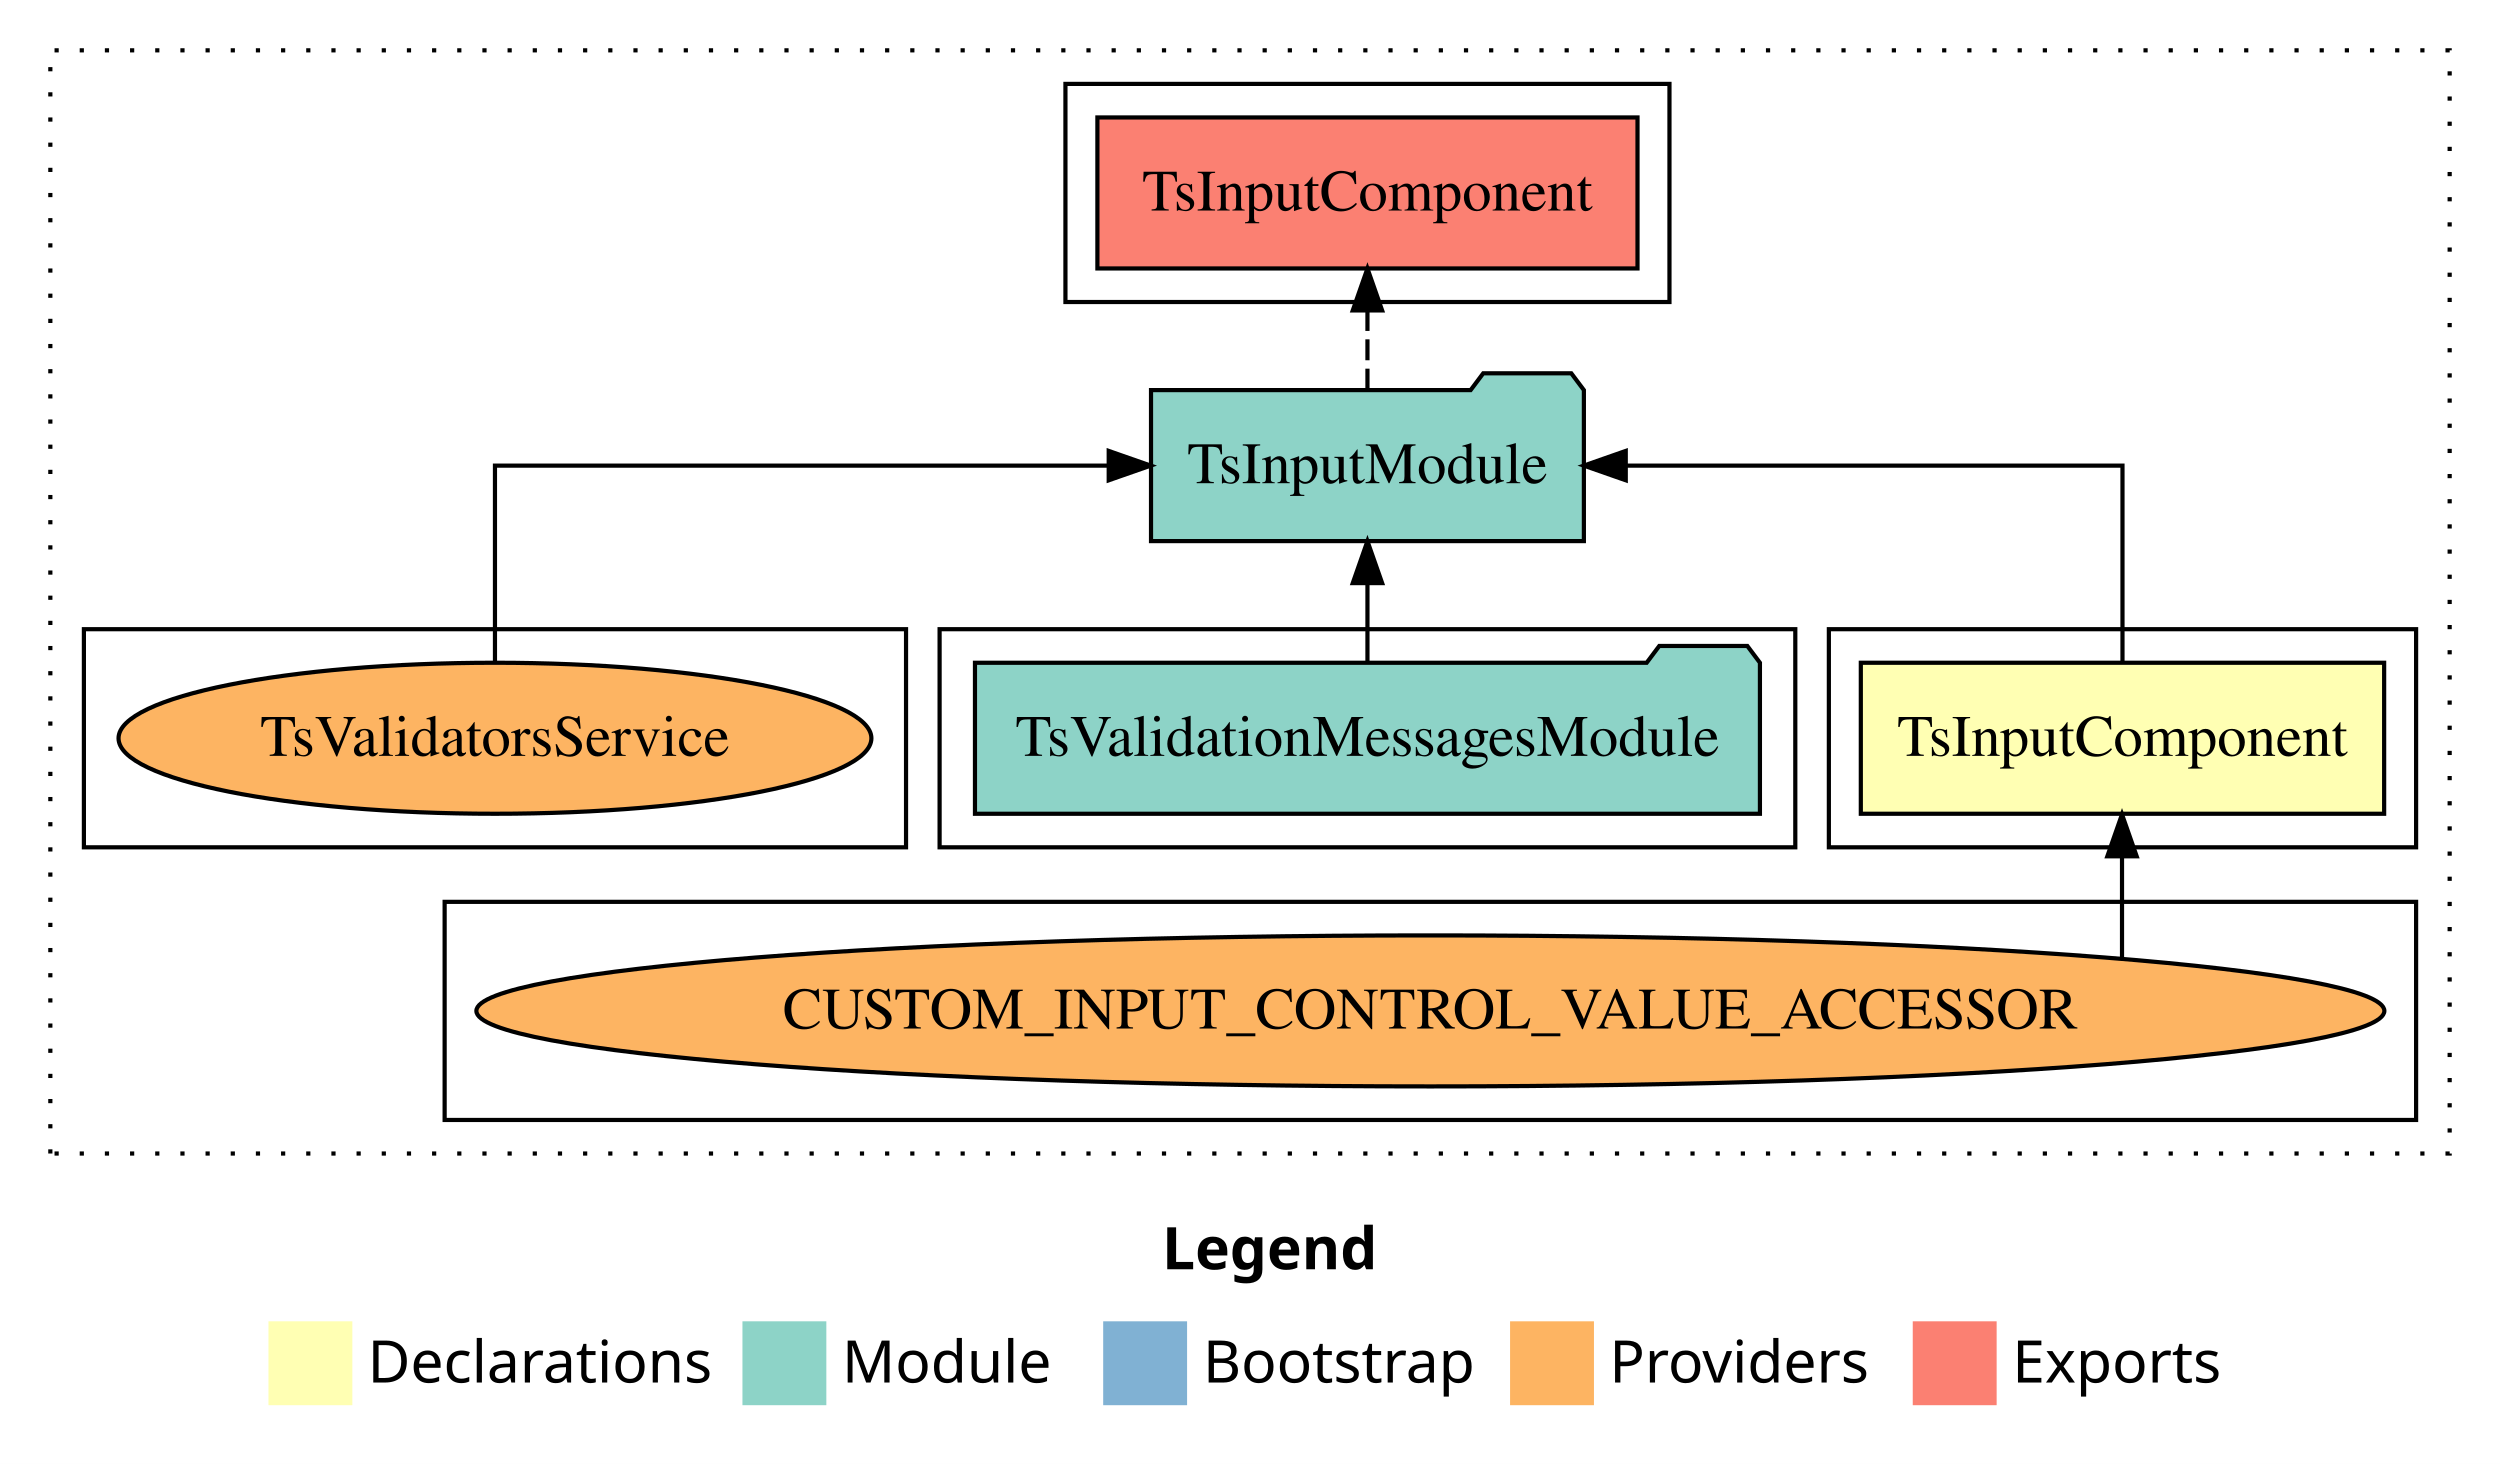
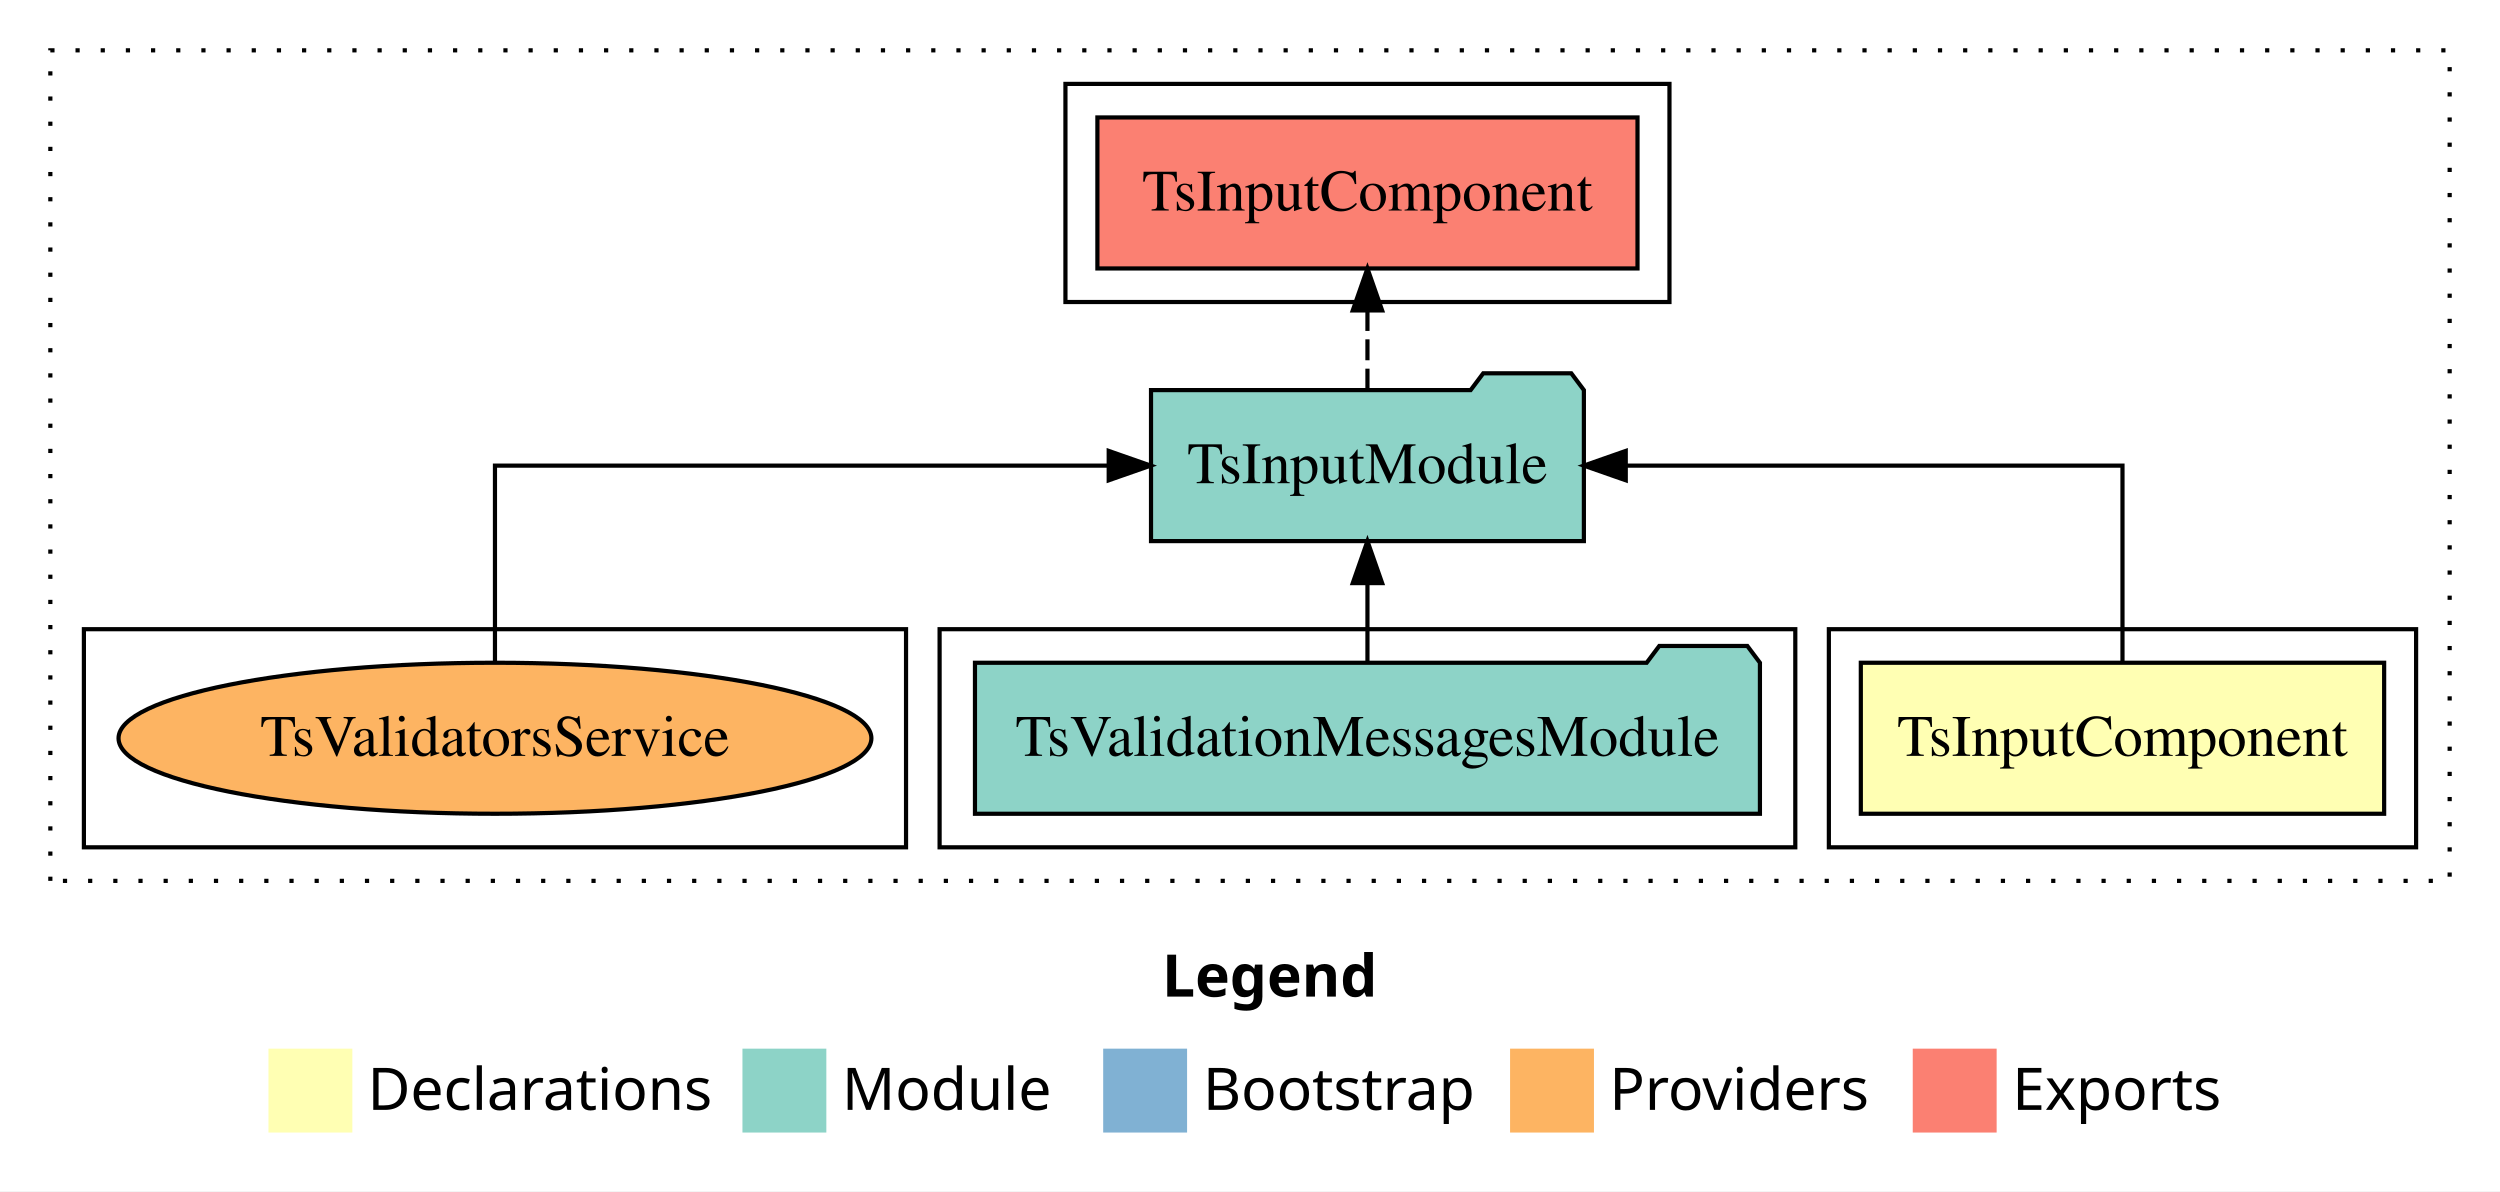
- <svg xmlns="http://www.w3.org/2000/svg" width="596pt" height="349pt" viewBox="0.00 0.00 596.00 349.00">
-   <g id="graph0" class="graph" transform="scale(1 1) rotate(0) translate(4 345)">
-     <polygon fill="#ffffff" stroke="transparent" points="-4,4 -4,-345 592,-345 592,4 -4,4" />
+ <svg xmlns="http://www.w3.org/2000/svg" width="596pt" height="284pt" viewBox="0.00 0.00 596.00 284.00">
+   <g id="graph0" class="graph" transform="scale(1 1) rotate(0) translate(4 280)">
+     <polygon fill="#ffffff" stroke="transparent" points="-4,4 -4,-280 592,-280 592,4 -4,4" />
    <text text-anchor="start" x="273.009" y="-42.4" font-family="sans-serif" font-weight="bold" font-size="14.00" fill="#000000">Legend</text>
    <polygon fill="#ffffb3" stroke="transparent" points="60,-10 60,-30 80,-30 80,-10 60,-10" />
    <text text-anchor="start" x="83.629" y="-15.4" font-family="sans-serif" font-size="14.00" fill="#000000">  Declarations</text>
    <polygon fill="#8dd3c7" stroke="transparent" points="173,-10 173,-30 193,-30 193,-10 173,-10" />
    <text text-anchor="start" x="196.725" y="-15.4" font-family="sans-serif" font-size="14.00" fill="#000000">  Module</text>
    <polygon fill="#80b1d3" stroke="transparent" points="259,-10 259,-30 279,-30 279,-10 259,-10" />
    <text text-anchor="start" x="282.781" y="-15.4" font-family="sans-serif" font-size="14.00" fill="#000000">  Bootstrap</text>
    <polygon fill="#fdb462" stroke="transparent" points="356,-10 356,-30 376,-30 376,-10 356,-10" />
    <text text-anchor="start" x="379.673" y="-15.4" font-family="sans-serif" font-size="14.00" fill="#000000">  Providers</text>
    <polygon fill="#fb8072" stroke="transparent" points="452,-10 452,-30 472,-30 472,-10 452,-10" />
    <text text-anchor="start" x="475.726" y="-15.4" font-family="sans-serif" font-size="14.00" fill="#000000">  Exports</text>
    <g id="clust1" class="cluster">
-       <polygon fill="none" stroke="#000000" stroke-dasharray="1,5" points="8,-70 8,-333 580,-333 580,-70 8,-70" />
+       <polygon fill="none" stroke="#000000" stroke-dasharray="1,5" points="8,-70 8,-268 580,-268 580,-70 8,-70" />
    </g>
    <g id="clust2" class="cluster">
-       <polygon fill="none" stroke="#000000" points="432,-143 432,-195 572,-195 572,-143 432,-143" />
-     </g>
-     <g id="clust3" class="cluster">
-       <polygon fill="none" stroke="#000000" points="102,-78 102,-130 572,-130 572,-78 102,-78" />
+       <polygon fill="none" stroke="#000000" points="432,-78 432,-130 572,-130 572,-78 432,-78" />
    </g>
    <g id="clust4" class="cluster">
-       <polygon fill="none" stroke="#000000" points="220,-143 220,-195 424,-195 424,-143 220,-143" />
+       <polygon fill="none" stroke="#000000" points="220,-78 220,-130 424,-130 424,-78 220,-78" />
    </g>
    <g id="clust5" class="cluster">
-       <polygon fill="none" stroke="#000000" points="250,-273 250,-325 394,-325 394,-273 250,-273" />
+       <polygon fill="none" stroke="#000000" points="250,-208 250,-260 394,-260 394,-208 250,-208" />
    </g>
    <g id="clust7" class="cluster">
-       <polygon fill="none" stroke="#000000" points="16,-143 16,-195 212,-195 212,-143 16,-143" />
+       <polygon fill="none" stroke="#000000" points="16,-78 16,-130 212,-130 212,-78 16,-78" />
    </g>
    <g id="node1" class="node">
-       <polygon fill="#ffffb3" stroke="#000000" points="564.381,-187 439.619,-187 439.619,-151 564.381,-151 564.381,-187" />
-       <text text-anchor="middle" x="502" y="-164.8" font-family="Times,serif" font-size="14.00" fill="#000000">TsInputComponent</text>
+       <polygon fill="#ffffb3" stroke="#000000" points="564.381,-122 439.619,-122 439.619,-86 564.381,-86 564.381,-122" />
+       <text text-anchor="middle" x="502" y="-99.8" font-family="Times,serif" font-size="14.00" fill="#000000">TsInputComponent</text>
    </g>
    <g id="node2" class="node">
-       <polygon fill="#8dd3c7" stroke="#000000" points="373.598,-252 370.598,-256 349.598,-256 346.598,-252 270.402,-252 270.402,-216 373.598,-216 373.598,-252" />
-       <text text-anchor="middle" x="322" y="-229.8" font-family="Times,serif" font-size="14.00" fill="#000000">TsInputModule</text>
+       <polygon fill="#8dd3c7" stroke="#000000" points="373.598,-187 370.598,-191 349.598,-191 346.598,-187 270.402,-187 270.402,-151 373.598,-151 373.598,-187" />
+       <text text-anchor="middle" x="322" y="-164.8" font-family="Times,serif" font-size="14.00" fill="#000000">TsInputModule</text>
    </g>
    <g id="edge1" class="edge">
-       <path fill="none" stroke="#000000" d="M502,-187.106C502,-206.339 502,-234 502,-234 502,-234 383.581,-234 383.581,-234" />
-       <polygon fill="#000000" stroke="#000000" points="383.581,-230.5 373.581,-234 383.581,-237.5 383.581,-230.5" />
+       <path fill="none" stroke="#000000" d="M502,-122.106C502,-141.339 502,-169 502,-169 502,-169 383.581,-169 383.581,-169" />
+       <polygon fill="#000000" stroke="#000000" points="383.581,-165.5 373.581,-169 383.581,-172.5 383.581,-165.5" />
+     </g>
+     <g id="node4" class="node">
+       <polygon fill="#fb8072" stroke="#000000" points="386.381,-252 257.619,-252 257.619,-216 386.381,-216 386.381,-252" />
+       <text text-anchor="middle" x="322" y="-229.8" font-family="Times,serif" font-size="14.00" fill="#000000">TsInputComponent </text>
+     </g>
+     <g id="edge3" class="edge">
+       <path fill="none" stroke="#000000" stroke-dasharray="5,2" d="M322,-187.106C322,-187.106 322,-205.991 322,-205.991" />
+       <polygon fill="#000000" stroke="#000000" points="318.5,-205.991 322,-215.991 325.5,-205.991 318.5,-205.991" />
+     </g>
+     <g id="node3" class="node">
+       <polygon fill="#8dd3c7" stroke="#000000" points="415.567,-122 412.567,-126 391.567,-126 388.567,-122 228.433,-122 228.433,-86 415.567,-86 415.567,-122" />
+       <text text-anchor="middle" x="322" y="-99.8" font-family="Times,serif" font-size="14.00" fill="#000000">TsValidationMessagesModule</text>
+     </g>
+     <g id="edge2" class="edge">
+       <path fill="none" stroke="#000000" d="M322,-122.106C322,-122.106 322,-140.991 322,-140.991" />
+       <polygon fill="#000000" stroke="#000000" points="318.5,-140.991 322,-150.991 325.5,-140.991 318.5,-140.991" />
    </g>
    <g id="node5" class="node">
-       <polygon fill="#fb8072" stroke="#000000" points="386.381,-317 257.619,-317 257.619,-281 386.381,-281 386.381,-317" />
-       <text text-anchor="middle" x="322" y="-294.8" font-family="Times,serif" font-size="14.00" fill="#000000">TsInputComponent </text>
+       <ellipse fill="#fdb462" stroke="#000000" cx="114" cy="-104" rx="89.74" ry="18" />
+       <text text-anchor="middle" x="114" y="-99.8" font-family="Times,serif" font-size="14.00" fill="#000000">TsValidatorsService</text>
    </g>
    <g id="edge4" class="edge">
-       <path fill="none" stroke="#000000" stroke-dasharray="5,2" d="M322,-252.106C322,-252.106 322,-270.991 322,-270.991" />
-       <polygon fill="#000000" stroke="#000000" points="318.5,-270.991 322,-280.991 325.5,-270.991 318.5,-270.991" />
-     </g>
-     <g id="node3" class="node">
-       <ellipse fill="#fdb462" stroke="#000000" cx="337" cy="-104" rx="227.432" ry="18" />
-       <text text-anchor="middle" x="337" y="-99.8" font-family="Times,serif" font-size="14.00" fill="#000000">CUSTOM_INPUT_CONTROL_VALUE_ACCESSOR</text>
-     </g>
-     <g id="edge2" class="edge">
-       <path fill="none" stroke="#000000" d="M501.888,-116.533C501.888,-116.533 501.888,-140.851 501.888,-140.851" />
-       <polygon fill="#000000" stroke="#000000" points="498.388,-140.851 501.888,-150.851 505.388,-140.851 498.388,-140.851" />
-     </g>
-     <g id="node4" class="node">
-       <polygon fill="#8dd3c7" stroke="#000000" points="415.567,-187 412.567,-191 391.567,-191 388.567,-187 228.433,-187 228.433,-151 415.567,-151 415.567,-187" />
-       <text text-anchor="middle" x="322" y="-164.8" font-family="Times,serif" font-size="14.00" fill="#000000">TsValidationMessagesModule</text>
-     </g>
-     <g id="edge3" class="edge">
-       <path fill="none" stroke="#000000" d="M322,-187.106C322,-187.106 322,-205.991 322,-205.991" />
-       <polygon fill="#000000" stroke="#000000" points="318.5,-205.991 322,-215.991 325.5,-205.991 318.5,-205.991" />
-     </g>
-     <g id="node6" class="node">
-       <ellipse fill="#fdb462" stroke="#000000" cx="114" cy="-169" rx="89.74" ry="18" />
-       <text text-anchor="middle" x="114" y="-164.8" font-family="Times,serif" font-size="14.00" fill="#000000">TsValidatorsService</text>
-     </g>
-     <g id="edge5" class="edge">
-       <path fill="none" stroke="#000000" d="M114,-187.106C114,-206.339 114,-234 114,-234 114,-234 260.317,-234 260.317,-234" />
-       <polygon fill="#000000" stroke="#000000" points="260.317,-237.5 270.317,-234 260.317,-230.5 260.317,-237.5" />
+       <path fill="none" stroke="#000000" d="M114,-122.106C114,-141.339 114,-169 114,-169 114,-169 260.317,-169 260.317,-169" />
+       <polygon fill="#000000" stroke="#000000" points="260.317,-172.5 270.317,-169 260.317,-165.5 260.317,-172.5" />
    </g>
  </g>
</svg>
